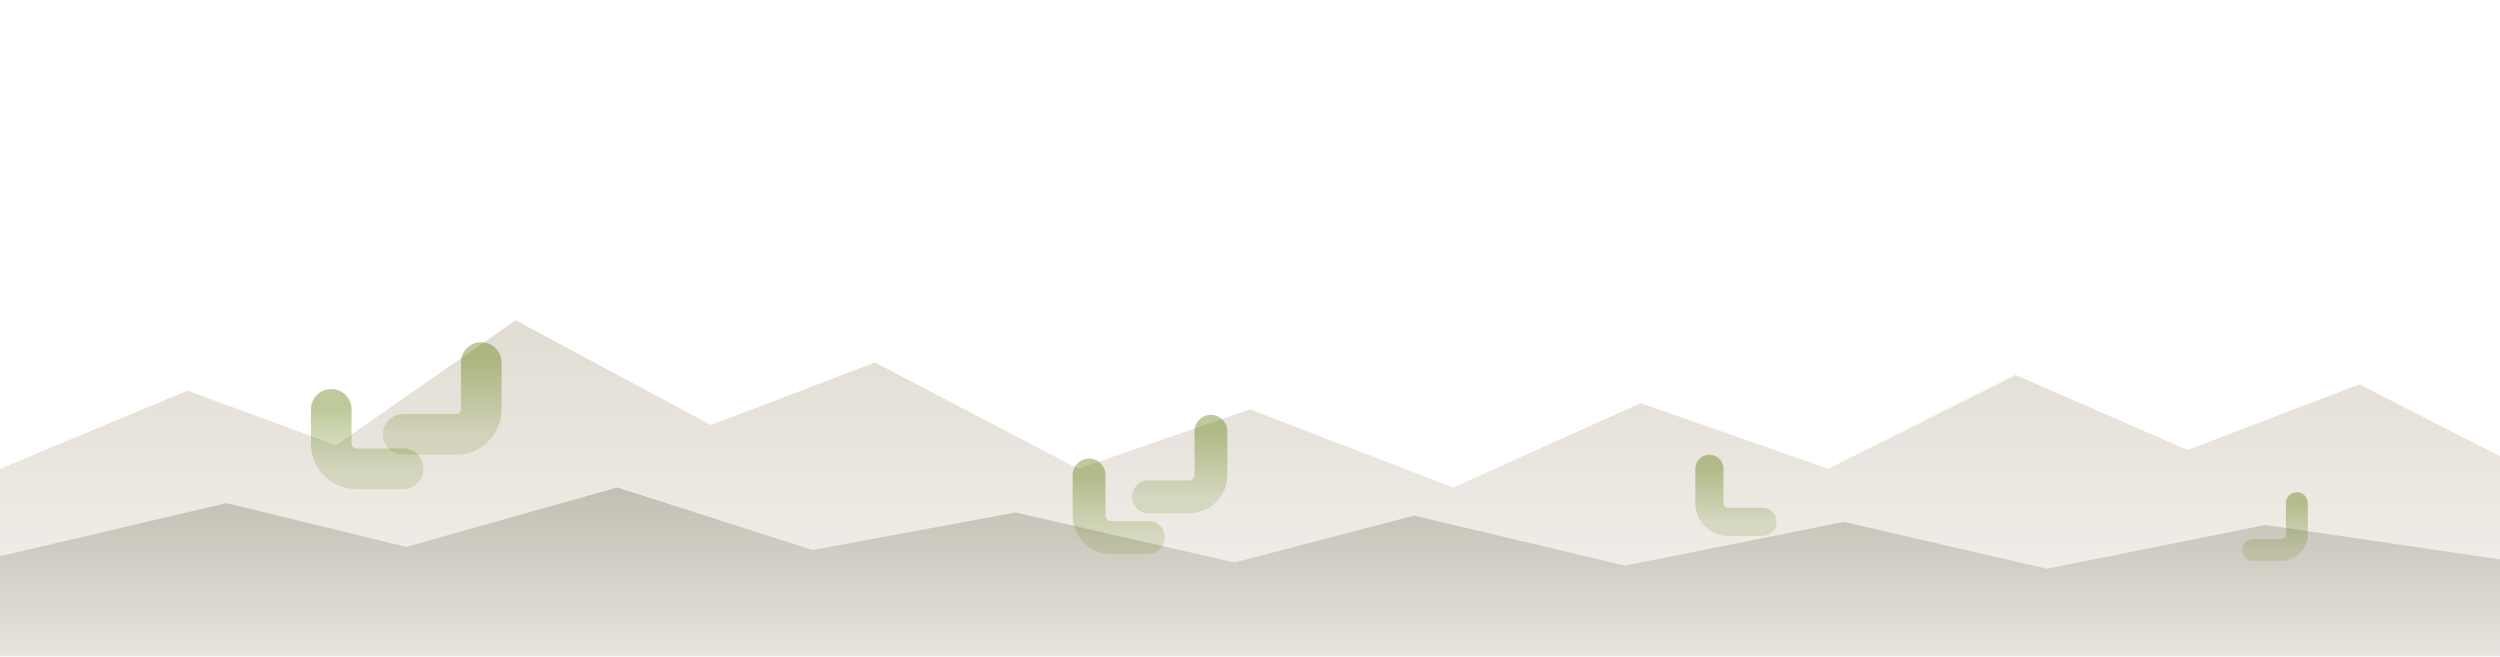
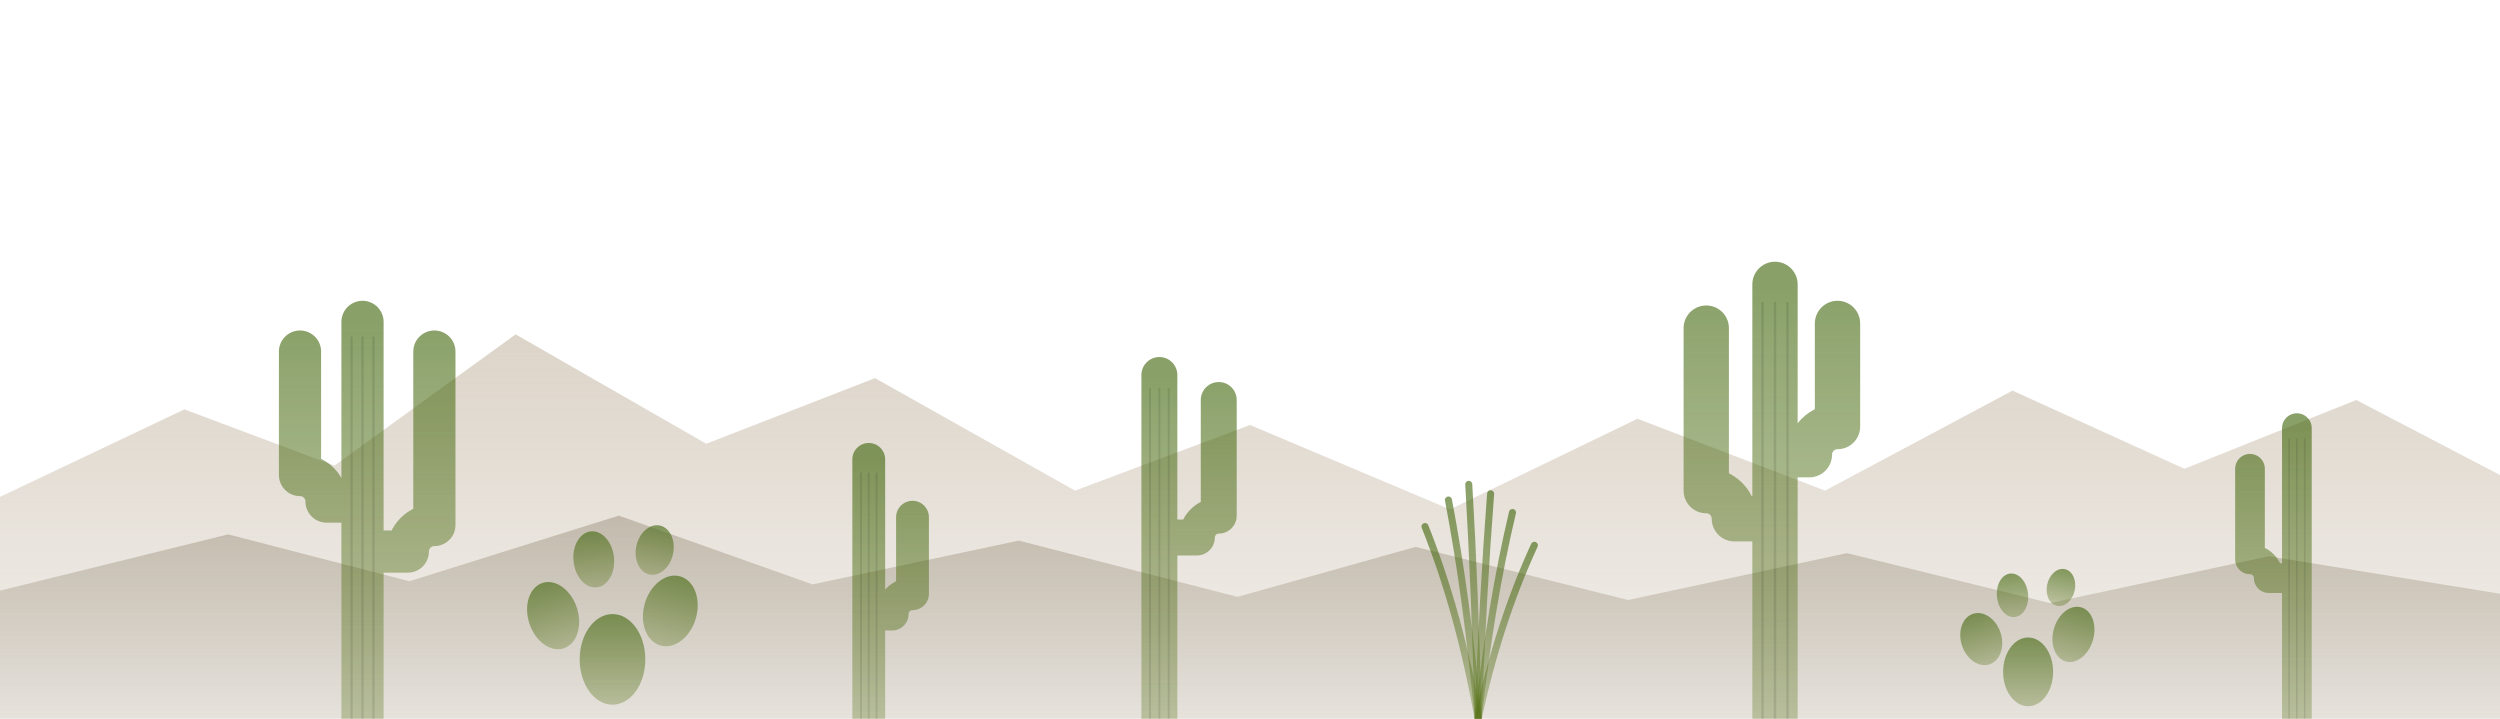
- <svg xmlns="http://www.w3.org/2000/svg" viewBox="0 0 1600 420" width="1600" height="420" preserveAspectRatio="xMidYMax slice" role="img" aria-hidden="true">
+ <svg xmlns="http://www.w3.org/2000/svg" viewBox="0 0 1600 460" width="1600" height="460" preserveAspectRatio="xMidYMax slice" role="img" aria-hidden="true">
  <defs>
    <linearGradient id="far" x1="0" y1="0" x2="0" y2="1">
-       <stop offset="0" stop-color="#C9BFAE" stop-opacity=".55" />
-       <stop offset="1" stop-color="#C9BFAE" stop-opacity=".18" />
+       <stop offset="0" stop-color="#B9A992" stop-opacity=".50" />
+       <stop offset="1" stop-color="#B9A992" stop-opacity=".16" />
    </linearGradient>
    <linearGradient id="near" x1="0" y1="0" x2="0" y2="1">
-       <stop offset="0" stop-color="#8C8672" stop-opacity=".42" />
-       <stop offset="1" stop-color="#8C8672" stop-opacity=".14" />
+       <stop offset="0" stop-color="#8A7F68" stop-opacity=".40" />
+       <stop offset="1" stop-color="#8A7F68" stop-opacity=".13" />
    </linearGradient>
    <linearGradient id="cact" x1="0" y1="0" x2="0" y2="1">
-       <stop offset="0" stop-color="#5C7A06" stop-opacity=".40" />
-       <stop offset="1" stop-color="#5C7A06" stop-opacity=".16" />
+       <stop offset="0" stop-color="#41660C" stop-opacity=".62" />
+       <stop offset="1" stop-color="#4E6B0A" stop-opacity=".30" />
    </linearGradient>
  </defs>
-   <path fill="url(#far)" d="M0 300 L120 250 L215 285 L330 205 L455 272 L560 232 L690 300 L800 262     L930 312 L1050 258 L1170 300 L1290 240 L1400 288 L1510 246 L1600 292 L1600 420 L0 420 Z" />
-   <path fill="url(#near)" d="M0 356 L145 322 L260 350 L395 312 L520 352 L650 328 L790 360 L905 330     L1040 362 L1180 334 L1310 364 L1450 336 L1600 358 L1600 420 L0 420 Z" />
-   <g fill="none" stroke="url(#cact)" stroke-linecap="round" stroke-linejoin="round">
-     <g stroke-width="26">
-       <path d="M258 420 V236" />
-       <path d="M258 300 h-30 a16 16 0 0 1-16-16 V262" />
-       <path d="M258 278 h34 a16 16 0 0 0 16-16 V232" />
-     </g>
-     <g stroke-width="18">
-       <path d="M1128 420 V286" />
-       <path d="M1128 334 h-22 a12 12 0 0 1-12-12 V300" />
-     </g>
-     <g stroke-width="21">
-       <path d="M735 420 V264" />
-       <path d="M735 318 h26 a14 14 0 0 0 14-14 V276" />
-       <path d="M735 344 h-24 a14 14 0 0 1-14-14 V304" />
-     </g>
-     <g stroke-width="14">
-       <path d="M1442 420 V320" />
-       <path d="M1442 352 h18 a10 10 0 0 0 10-10 V322" />
-     </g>
-     <g stroke-width="12">
-       <path d="M470 420 V336" />
-     </g>
+   <path fill="url(#far)" d="M0 318 L118 262 L214 298 L330 214 L452 284 L560 242 L688 314 L800 272     L928 326 L1048 268 L1168 314 L1288 250 L1398 300 L1508 256 L1600 304 L1600 460 L0 460 Z" />
+   <path fill="url(#near)" d="M0 378 L146 342 L262 372 L396 330 L520 374 L652 346 L792 382 L906 350     L1042 384 L1182 354 L1312 386 L1452 356 L1600 380 L1600 460 L0 460 Z" />
+   <g fill="none" stroke="url(#cact)" stroke-width="27" stroke-linecap="round" stroke-linejoin="round">
+     <path d="M232 460 V206 M232 321 h-23 a17 17 0 0 0 -17 -17 V225 M232 353 h29 a17 17 0 0 1 17 -17 V225" />
  </g>
+   <path d="M225 460 V216" stroke="rgba(0,0,0,.10)" stroke-width="1.5" fill="none" stroke-linecap="round" />
+   <path d="M232 460 V216" stroke="rgba(0,0,0,.10)" stroke-width="1.5" fill="none" stroke-linecap="round" />
+   <path d="M239 460 V216" stroke="rgba(0,0,0,.10)" stroke-width="1.5" fill="none" stroke-linecap="round" />
+   <g fill="none" stroke="url(#cact)" stroke-width="23" stroke-linecap="round" stroke-linejoin="round">
+     <path d="M742 460 V240 M742 344 h24 a14 14 0 0 1 14 -14 V256" />
+   </g>
+   <path d="M736 460 V249" stroke="rgba(0,0,0,.10)" stroke-width="1.3" fill="none" stroke-linecap="round" />
+   <path d="M742 460 V249" stroke="rgba(0,0,0,.10)" stroke-width="1.3" fill="none" stroke-linecap="round" />
+   <path d="M748 460 V249" stroke="rgba(0,0,0,.10)" stroke-width="1.3" fill="none" stroke-linecap="round" />
+   <g fill="none" stroke="url(#cact)" stroke-width="29" stroke-linecap="round" stroke-linejoin="round">
+     <path d="M1136 460 V182 M1136 332 h-26 a18 18 0 0 0 -18 -18 V210 M1136 291 h22 a18 18 0 0 1 18 -18 V207" />
+   </g>
+   <path d="M1128 460 V194" stroke="rgba(0,0,0,.10)" stroke-width="1.6" fill="none" stroke-linecap="round" />
+   <path d="M1136 460 V194" stroke="rgba(0,0,0,.10)" stroke-width="1.6" fill="none" stroke-linecap="round" />
+   <path d="M1144 460 V194" stroke="rgba(0,0,0,.10)" stroke-width="1.6" fill="none" stroke-linecap="round" />
+   <g fill="none" stroke="url(#cact)" stroke-width="19" stroke-linecap="round" stroke-linejoin="round">
+     <path d="M1470 460 V274 M1470 370 h-18 a12 12 0 0 0 -12 -12 V300" />
+   </g>
+   <path d="M1465 460 V281" stroke="rgba(0,0,0,.10)" stroke-width="1.0" fill="none" stroke-linecap="round" />
+   <path d="M1470 460 V281" stroke="rgba(0,0,0,.10)" stroke-width="1.0" fill="none" stroke-linecap="round" />
+   <path d="M1475 460 V281" stroke="rgba(0,0,0,.10)" stroke-width="1.0" fill="none" stroke-linecap="round" />
+   <g fill="none" stroke="url(#cact)" stroke-width="21" stroke-linecap="round" stroke-linejoin="round">
+     <path d="M556 460 V294 M556 393 h15 a13 13 0 0 1 13 -13 V331" />
+   </g>
+   <path d="M551 460 V303" stroke="rgba(0,0,0,.10)" stroke-width="1.2" fill="none" stroke-linecap="round" />
+   <path d="M556 460 V303" stroke="rgba(0,0,0,.10)" stroke-width="1.2" fill="none" stroke-linecap="round" />
+   <path d="M561 460 V303" stroke="rgba(0,0,0,.10)" stroke-width="1.2" fill="none" stroke-linecap="round" />
+   <path d="M946 460 Q934 392 912 337" fill="none" stroke="url(#cact)" stroke-width="4.5" stroke-linecap="round" />
+   <path d="M946 460 Q939 383 927 320" fill="none" stroke="url(#cact)" stroke-width="4.5" stroke-linecap="round" />
+   <path d="M946 460 Q944 378 940 310" fill="none" stroke="url(#cact)" stroke-width="4.5" stroke-linecap="round" />
+   <path d="M946 460 Q949 381 954 316" fill="none" stroke="url(#cact)" stroke-width="4.5" stroke-linecap="round" />
+   <path d="M946 460 Q954 387 968 328" fill="none" stroke="url(#cact)" stroke-width="4.5" stroke-linecap="round" />
+   <path d="M946 460 Q959 399 982 349" fill="none" stroke="url(#cact)" stroke-width="4.5" stroke-linecap="round" />
+   <ellipse cx="392" cy="422" rx="21" ry="29" fill="url(#cact)" transform="rotate(0 392 422)" />
+   <ellipse cx="354" cy="394" rx="16" ry="22" fill="url(#cact)" transform="rotate(-18 354 394)" />
+   <ellipse cx="429" cy="391" rx="17" ry="23" fill="url(#cact)" transform="rotate(16 429 391)" />
+   <ellipse cx="380" cy="358" rx="13" ry="18" fill="url(#cact)" transform="rotate(-6 380 358)" />
+   <ellipse cx="419" cy="352" rx="12" ry="16" fill="url(#cact)" transform="rotate(12 419 352)" />
+   <ellipse cx="1298" cy="430" rx="16" ry="22" fill="url(#cact)" transform="rotate(0 1298 430)" />
+   <ellipse cx="1268" cy="409" rx="13" ry="17" fill="url(#cact)" transform="rotate(-18 1268 409)" />
+   <ellipse cx="1327" cy="406" rx="13" ry="18" fill="url(#cact)" transform="rotate(16 1327 406)" />
+   <ellipse cx="1288" cy="381" rx="10" ry="14" fill="url(#cact)" transform="rotate(-6 1288 381)" />
+   <ellipse cx="1319" cy="376" rx="9" ry="12" fill="url(#cact)" transform="rotate(12 1319 376)" />
</svg>
